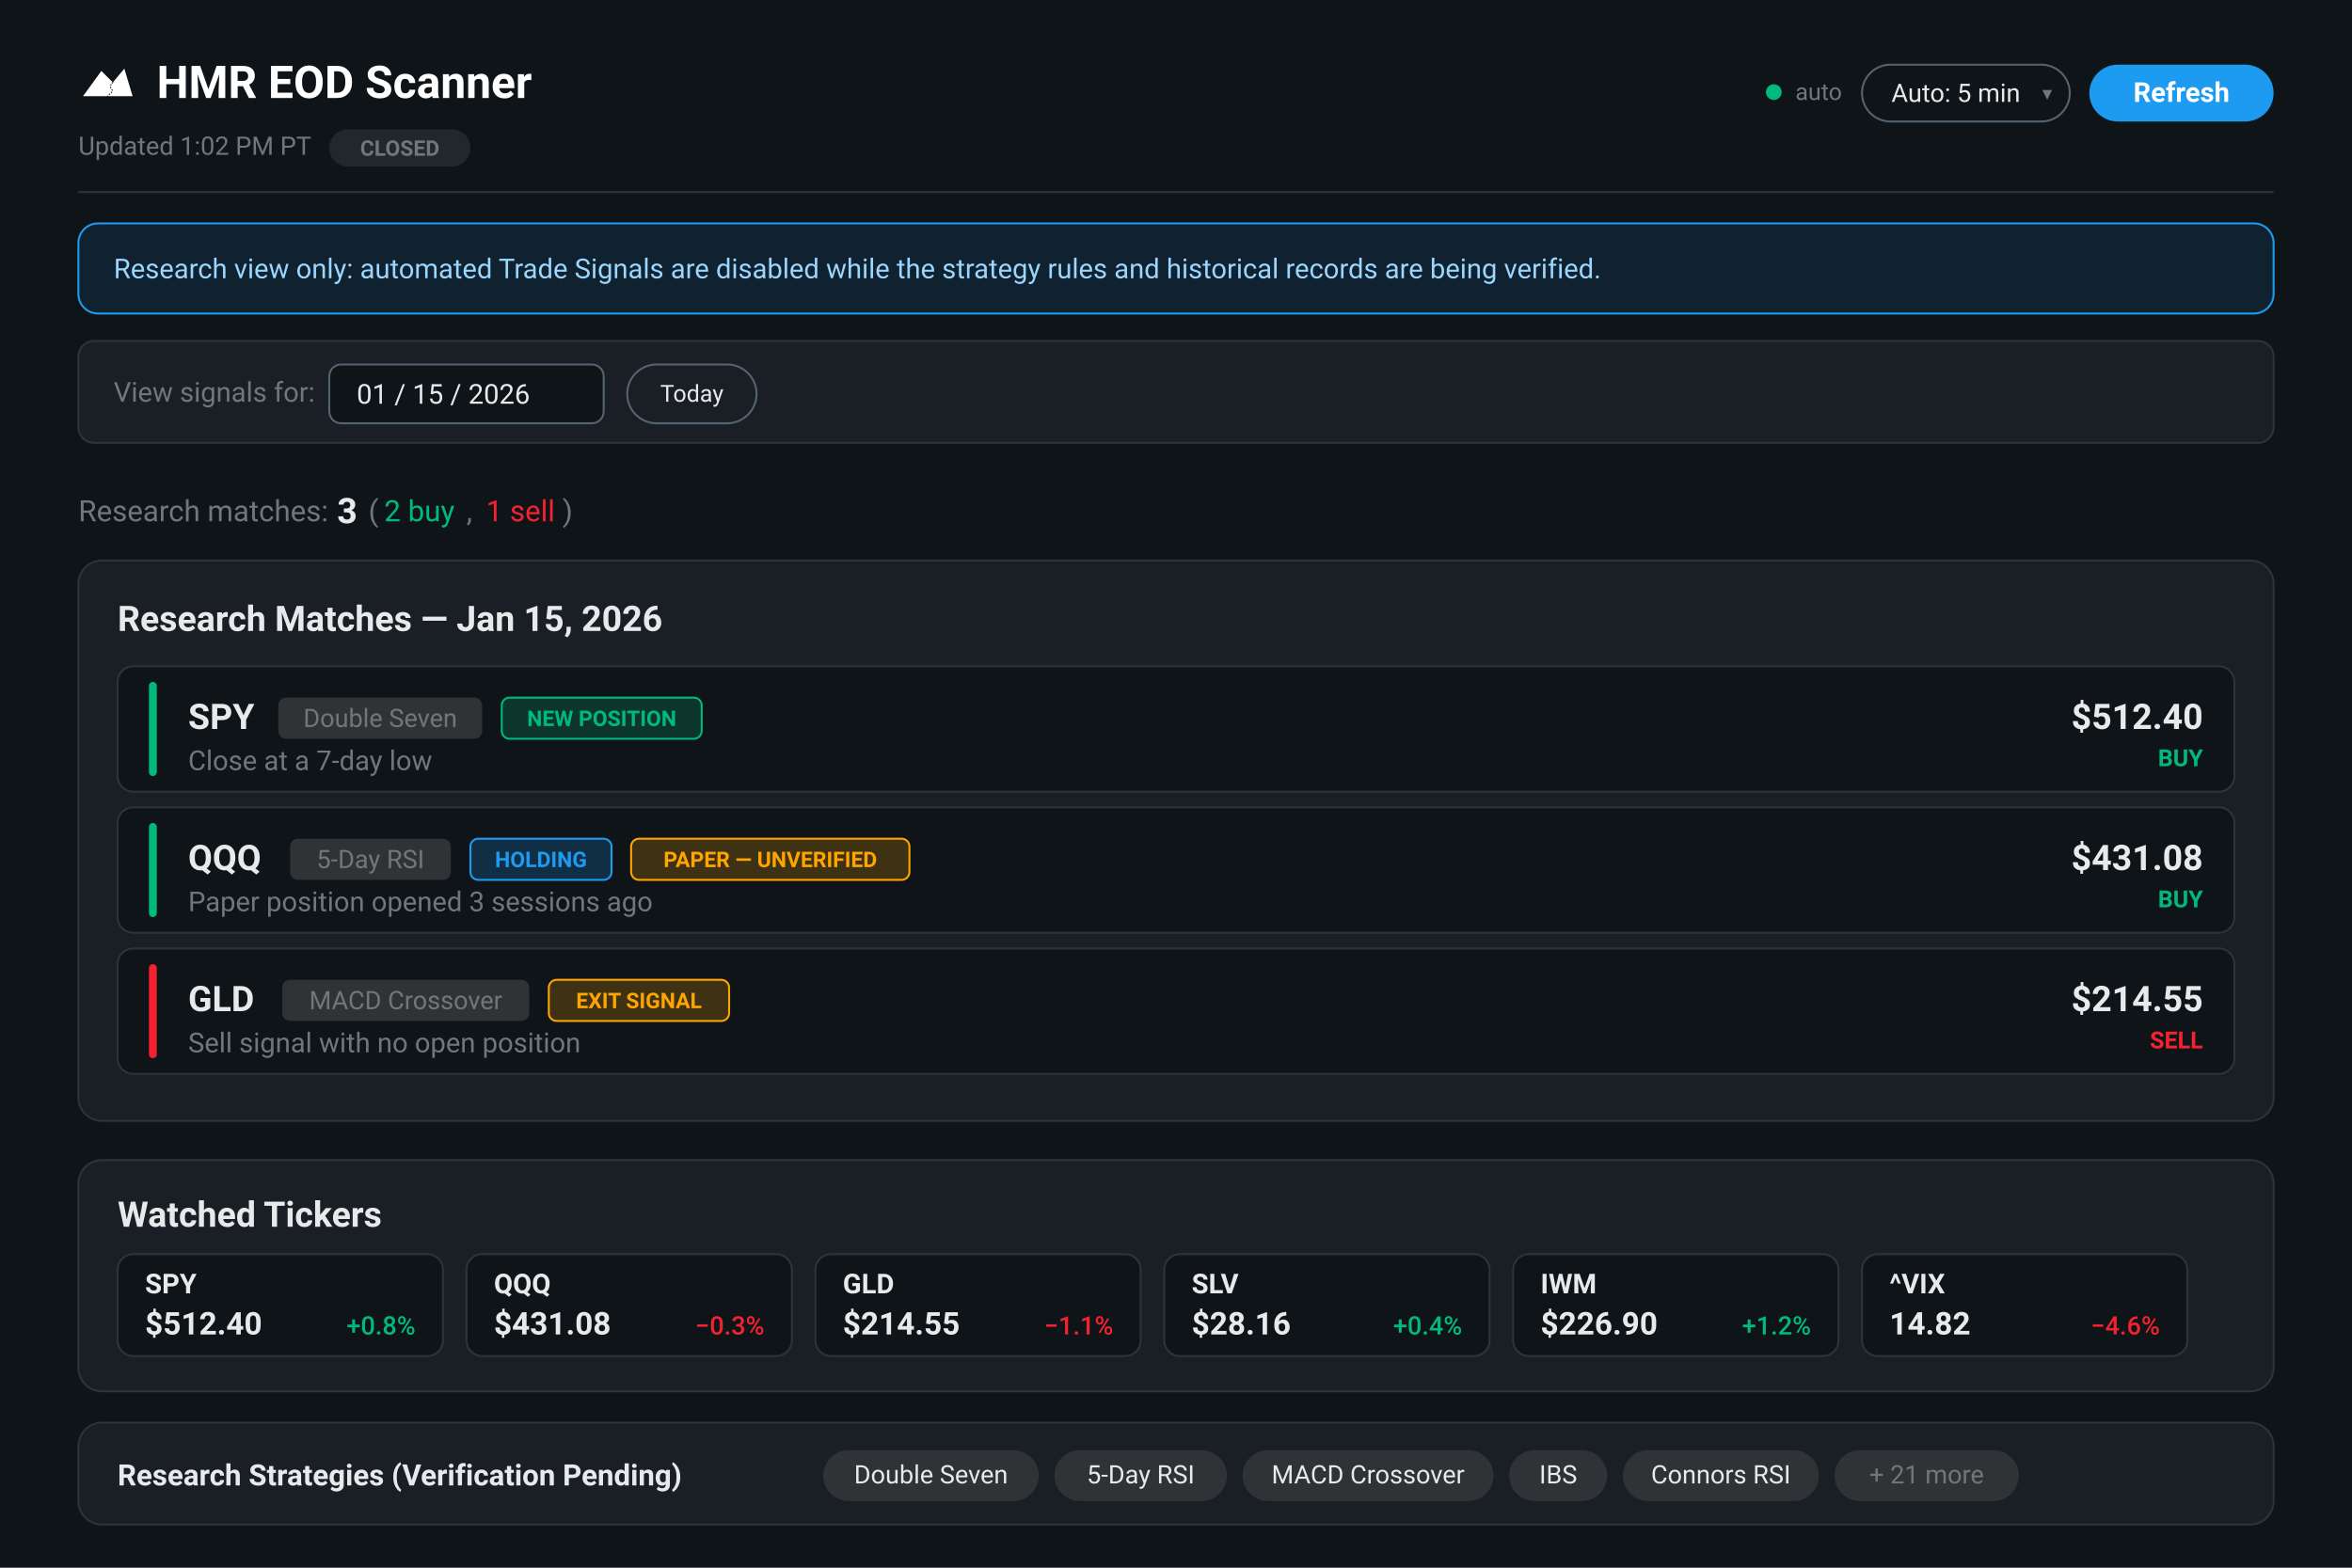
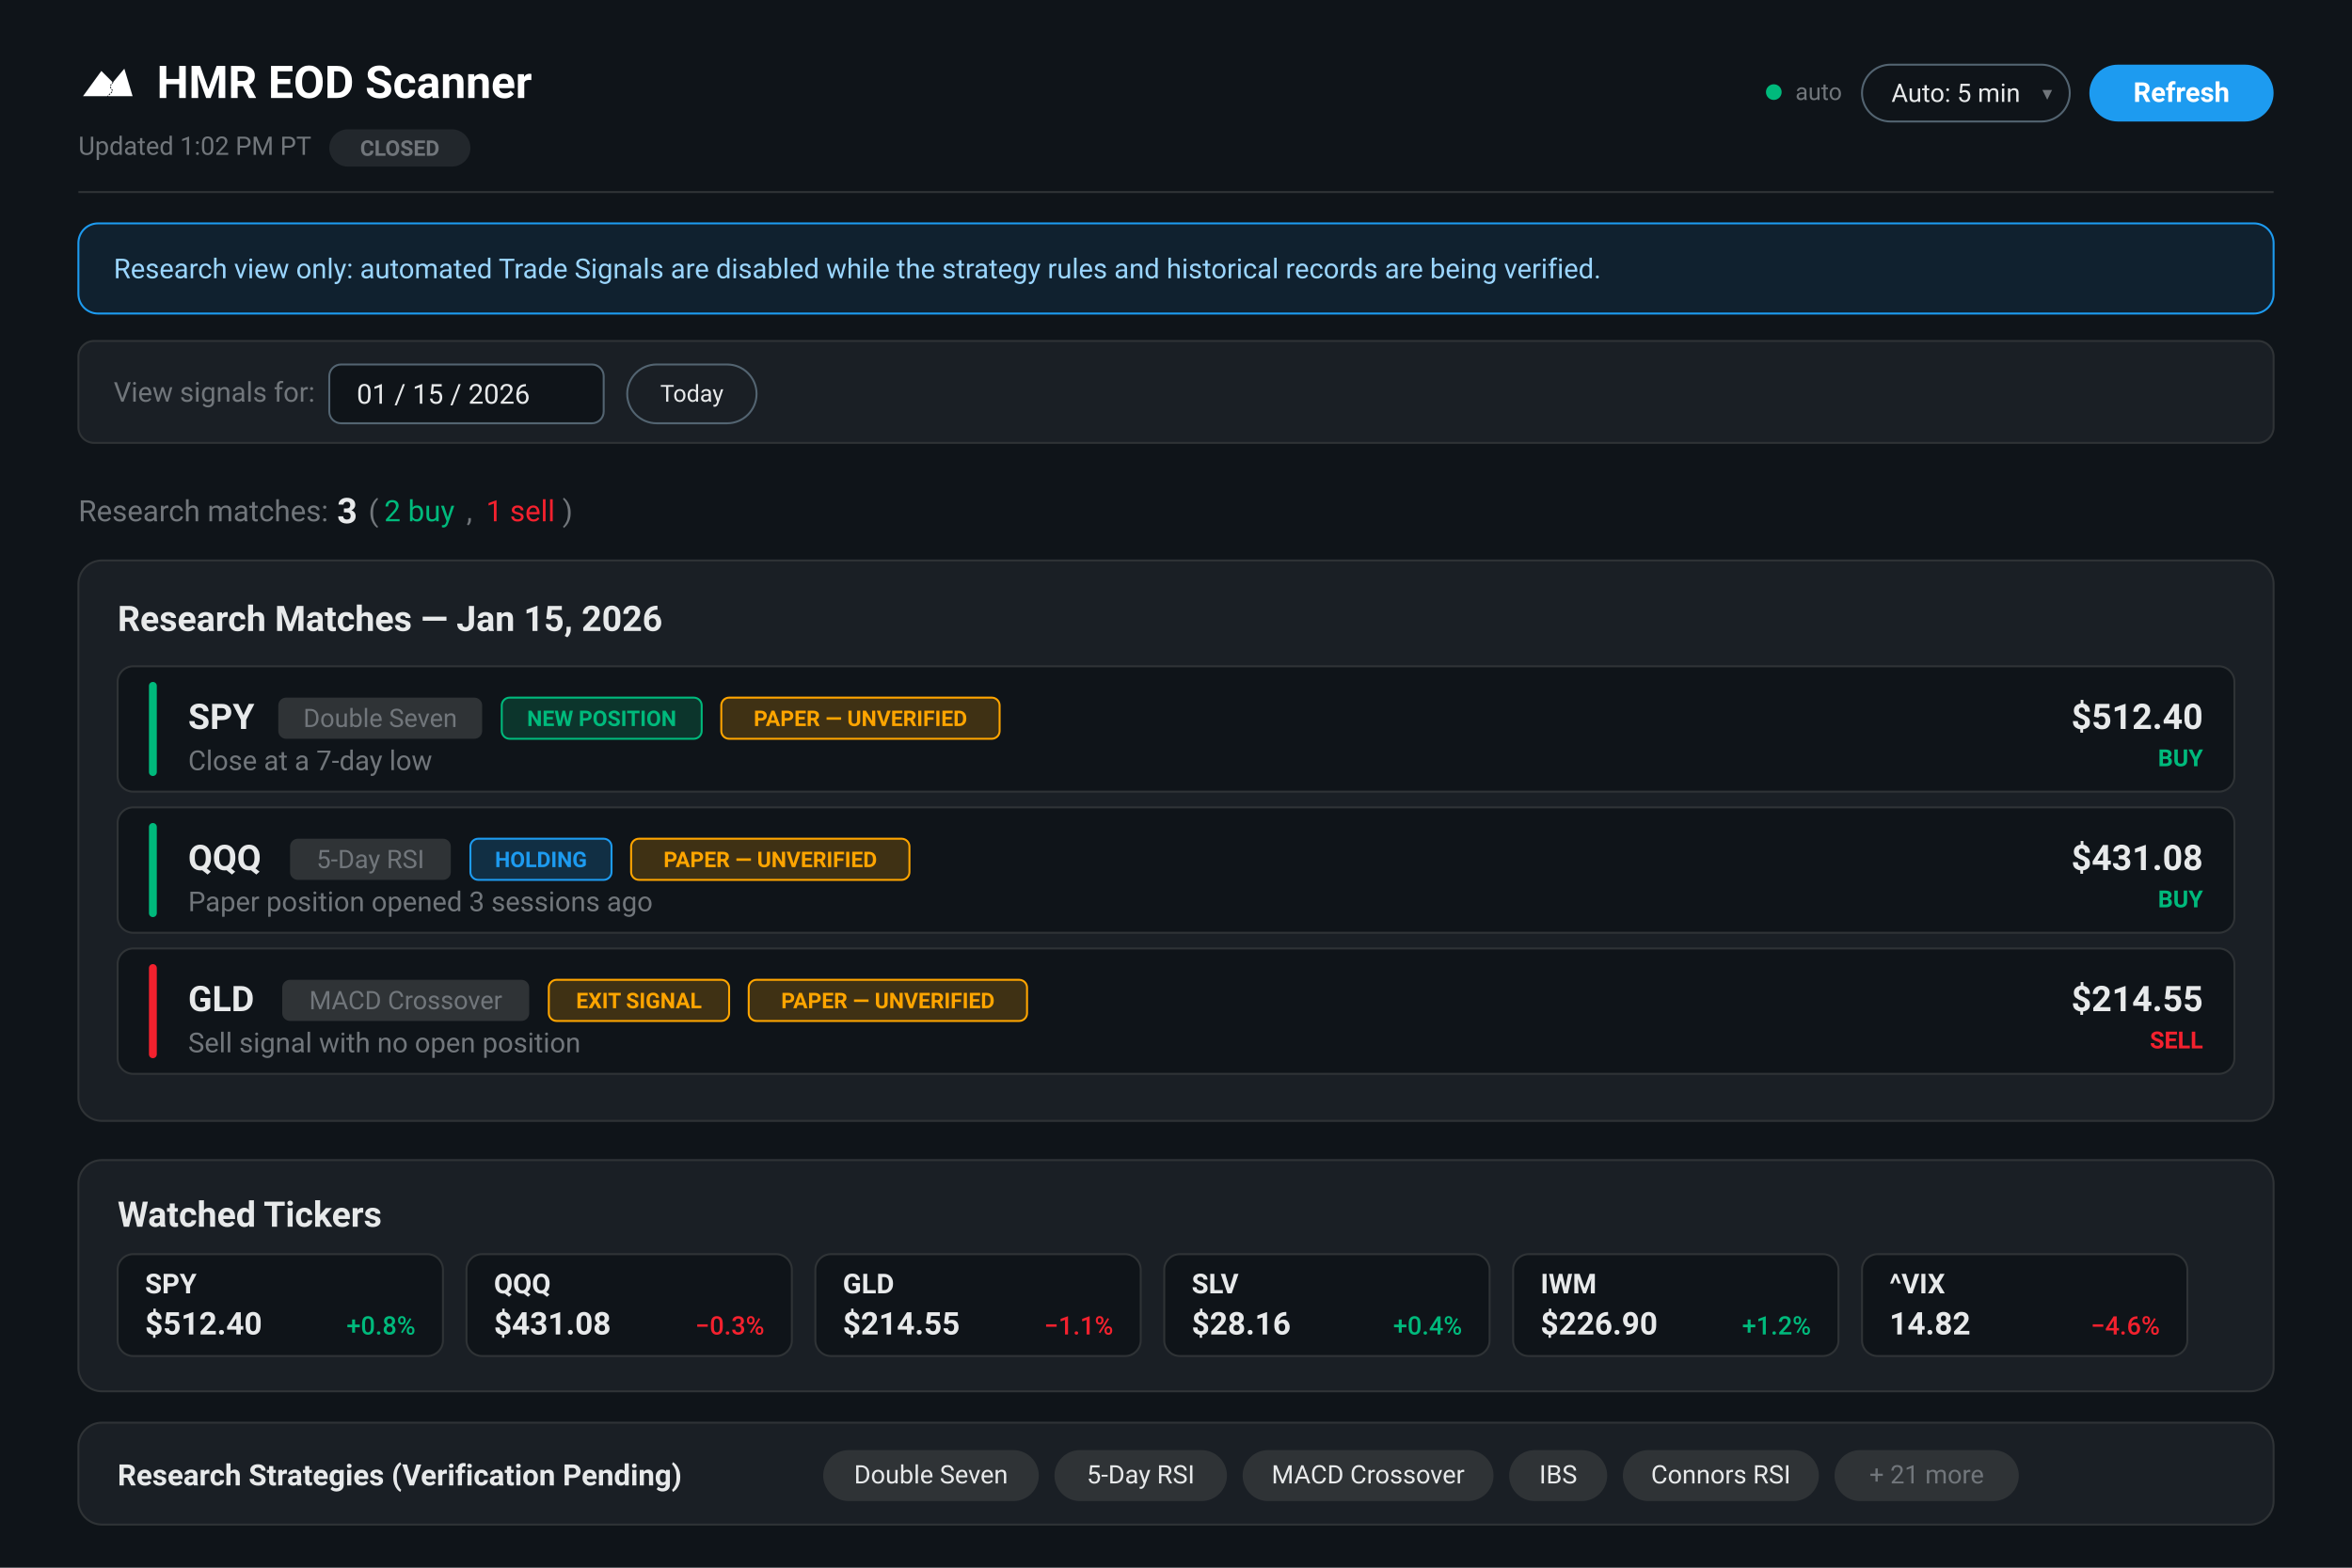
<svg xmlns="http://www.w3.org/2000/svg" viewBox="0 0 1200 800" font-family="-apple-system, BlinkMacSystemFont, 'Segoe UI', Roboto, sans-serif">
  <rect width="1200" height="800" fill="#0f1419" />
  <g>
    <svg x="40" y="28" width="30" height="30" viewBox="0 0 256 256">
      <path d="M20 180 L100 70 L150 120 L200 60 L236 180 Z" fill="white" />
      <path d="M150 120 C140 130 135 140 145 150 C155 160 135 170 128 180 C120 190 140 200 130 210 C120 220 128 230 128 240" stroke="#0f1419" stroke-width="4" stroke-linecap="round" stroke-dasharray="4 8" fill="none" />
    </svg>
    <text x="80" y="50" fill="#ffffff" font-size="23" font-weight="700">HMR EOD Scanner</text>
    <text x="40" y="79" fill="#71767b" font-size="13">Updated 1:02 PM PT</text>
    <rect x="168" y="66" width="72" height="19" rx="9.5" fill="rgba(113,118,123,0.2)" />
    <text x="204" y="79.5" fill="#71767b" font-size="11" font-weight="600" text-anchor="middle">CLOSED</text>
    <circle cx="905" cy="47" r="4" fill="#00ba7c" />
    <text x="916" y="51" fill="#71767b" font-size="12">auto</text>
    <rect x="950" y="33" width="106" height="29" rx="14.5" fill="none" stroke="#536471" />
    <text x="965" y="52" fill="#e7e9ea" font-size="13">Auto: 5 min</text>
    <text x="1042" y="51" fill="#71767b" font-size="10">▾</text>
    <rect x="1066" y="33" width="94" height="29" rx="14.5" fill="#1d9bf0" />
    <text x="1113" y="52" fill="#ffffff" font-size="14" font-weight="600" text-anchor="middle">Refresh</text>
    <line x1="40" y1="98" x2="1160" y2="98" stroke="#2f3336" />
  </g>
  <rect x="40" y="114" width="1120" height="46" rx="10" fill="rgba(29,155,240,0.10)" stroke="#1d9bf0" />
  <text x="58" y="142" fill="#9bd6ff" font-size="14">Research view only: automated Trade Signals are disabled while the strategy rules and historical records are being verified.</text>
  <rect x="40" y="174" width="1120" height="52" rx="8" fill="#1a1f25" stroke="#2f3336" />
  <text x="58" y="205" fill="#71767b" font-size="14">View signals for:</text>
  <rect x="168" y="186" width="140" height="30" rx="6" fill="#0f1419" stroke="#536471" />
  <text x="182" y="206" fill="#e7e9ea" font-size="14">01 / 15 / 2026</text>
  <rect x="320" y="186" width="66" height="30" rx="15" fill="none" stroke="#536471" />
  <text x="353" y="205" fill="#e7e9ea" font-size="12" text-anchor="middle">Today</text>
  <text x="40" y="266" fill="#71767b" font-size="15">Research matches:</text>
  <text x="172" y="267" fill="#e7e9ea" font-size="18" font-weight="700">3</text>
  <text x="188" y="266" fill="#71767b" font-size="15">(</text>
  <text x="196" y="266" fill="#00ba7c" font-size="15">2 buy</text>
  <text x="238" y="266" fill="#71767b" font-size="15">,</text>
  <text x="248" y="266" fill="#f4212e" font-size="15">1 sell</text>
  <text x="287" y="266" fill="#71767b" font-size="15">)</text>
  <rect x="40" y="286" width="1120" height="286" rx="12" fill="#1a1f25" stroke="#2f3336" />
  <text x="60" y="322" fill="#e7e9ea" font-size="18" font-weight="600">Research Matches — Jan 15, 2026</text>
  <rect x="60" y="340" width="1080" height="64" rx="8" fill="#0f1419" stroke="#2f3336" />
  <rect x="76" y="348" width="4" height="48" rx="2" fill="#00ba7c" />
  <text x="96" y="372" fill="#e7e9ea" font-size="18" font-weight="700">SPY</text>
  <rect x="142" y="356" width="104" height="21" rx="4" fill="#2f3336" />
  <text x="194" y="371" fill="#71767b" font-size="13" text-anchor="middle">Double Seven</text>
  <rect x="256" y="356" width="102" height="21" rx="4" fill="rgba(0,186,124,0.2)" stroke="#00ba7c" />
  <text x="307" y="370.5" fill="#00ba7c" font-size="11" font-weight="600" text-anchor="middle">NEW POSITION</text>
+   <rect x="368" y="356" width="142" height="21" rx="4" fill="rgba(255,165,0,0.2)" stroke="#ffa500" />
+   <text x="439" y="370.5" fill="#ffa500" font-size="11" font-weight="600" text-anchor="middle">PAPER — UNVERIFIED</text>
  <text x="96" y="393" fill="#71767b" font-size="14">Close at a 7-day low</text>
  <text x="1124" y="372" fill="#e7e9ea" font-size="18" font-weight="600" text-anchor="end">$512.40</text>
  <text x="1124" y="391" fill="#00ba7c" font-size="12" font-weight="600" text-anchor="end">BUY</text>
  <rect x="60" y="412" width="1080" height="64" rx="8" fill="#0f1419" stroke="#2f3336" />
  <rect x="76" y="420" width="4" height="48" rx="2" fill="#00ba7c" />
  <text x="96" y="444" fill="#e7e9ea" font-size="18" font-weight="700">QQQ</text>
  <rect x="148" y="428" width="82" height="21" rx="4" fill="#2f3336" />
  <text x="189" y="443" fill="#71767b" font-size="13" text-anchor="middle">5-Day RSI</text>
  <rect x="240" y="428" width="72" height="21" rx="4" fill="rgba(29,155,240,0.2)" stroke="#1d9bf0" />
  <text x="276" y="442.5" fill="#1d9bf0" font-size="11" font-weight="600" text-anchor="middle">HOLDING</text>
  <rect x="322" y="428" width="142" height="21" rx="4" fill="rgba(255,165,0,0.2)" stroke="#ffa500" />
  <text x="393" y="442.5" fill="#ffa500" font-size="11" font-weight="600" text-anchor="middle">PAPER — UNVERIFIED</text>
  <text x="96" y="465" fill="#71767b" font-size="14">Paper position opened 3 sessions ago</text>
  <text x="1124" y="444" fill="#e7e9ea" font-size="18" font-weight="600" text-anchor="end">$431.08</text>
  <text x="1124" y="463" fill="#00ba7c" font-size="12" font-weight="600" text-anchor="end">BUY</text>
  <rect x="60" y="484" width="1080" height="64" rx="8" fill="#0f1419" stroke="#2f3336" />
  <rect x="76" y="492" width="4" height="48" rx="2" fill="#f4212e" />
  <text x="96" y="516" fill="#e7e9ea" font-size="18" font-weight="700">GLD</text>
  <rect x="144" y="500" width="126" height="21" rx="4" fill="#2f3336" />
  <text x="207" y="515" fill="#71767b" font-size="13" text-anchor="middle">MACD Crossover</text>
  <rect x="280" y="500" width="92" height="21" rx="4" fill="rgba(255,165,0,0.2)" stroke="#ffa500" />
  <text x="326" y="514.5" fill="#ffa500" font-size="11" font-weight="600" text-anchor="middle">EXIT SIGNAL</text>
+   <rect x="382" y="500" width="142" height="21" rx="4" fill="rgba(255,165,0,0.2)" stroke="#ffa500" />
+   <text x="453" y="514.5" fill="#ffa500" font-size="11" font-weight="600" text-anchor="middle">PAPER — UNVERIFIED</text>
  <text x="96" y="537" fill="#71767b" font-size="14">Sell signal with no open position</text>
  <text x="1124" y="516" fill="#e7e9ea" font-size="18" font-weight="600" text-anchor="end">$214.55</text>
  <text x="1124" y="535" fill="#f4212e" font-size="12" font-weight="600" text-anchor="end">SELL</text>
  <rect x="40" y="592" width="1120" height="118" rx="12" fill="#1a1f25" stroke="#2f3336" />
  <text x="60" y="626" fill="#e7e9ea" font-size="18" font-weight="600">Watched Tickers</text>
  <g>
    <rect x="60" y="640" width="166" height="52" rx="8" fill="#0f1419" stroke="#2f3336" />
    <text x="74" y="660" fill="#e7e9ea" font-size="14" font-weight="700">SPY</text>
    <text x="74" y="681" fill="#e7e9ea" font-size="16" font-weight="600">$512.40</text>
    <text x="212" y="681" fill="#00ba7c" font-size="13" font-weight="500" text-anchor="end">+0.8%</text>
    <rect x="238" y="640" width="166" height="52" rx="8" fill="#0f1419" stroke="#2f3336" />
    <text x="252" y="660" fill="#e7e9ea" font-size="14" font-weight="700">QQQ</text>
    <text x="252" y="681" fill="#e7e9ea" font-size="16" font-weight="600">$431.08</text>
    <text x="390" y="681" fill="#f4212e" font-size="13" font-weight="500" text-anchor="end">−0.3%</text>
    <rect x="416" y="640" width="166" height="52" rx="8" fill="#0f1419" stroke="#2f3336" />
    <text x="430" y="660" fill="#e7e9ea" font-size="14" font-weight="700">GLD</text>
    <text x="430" y="681" fill="#e7e9ea" font-size="16" font-weight="600">$214.55</text>
    <text x="568" y="681" fill="#f4212e" font-size="13" font-weight="500" text-anchor="end">−1.1%</text>
    <rect x="594" y="640" width="166" height="52" rx="8" fill="#0f1419" stroke="#2f3336" />
    <text x="608" y="660" fill="#e7e9ea" font-size="14" font-weight="700">SLV</text>
    <text x="608" y="681" fill="#e7e9ea" font-size="16" font-weight="600">$28.16</text>
    <text x="746" y="681" fill="#00ba7c" font-size="13" font-weight="500" text-anchor="end">+0.4%</text>
    <rect x="772" y="640" width="166" height="52" rx="8" fill="#0f1419" stroke="#2f3336" />
    <text x="786" y="660" fill="#e7e9ea" font-size="14" font-weight="700">IWM</text>
    <text x="786" y="681" fill="#e7e9ea" font-size="16" font-weight="600">$226.90</text>
    <text x="924" y="681" fill="#00ba7c" font-size="13" font-weight="500" text-anchor="end">+1.2%</text>
    <rect x="950" y="640" width="166" height="52" rx="8" fill="#0f1419" stroke="#2f3336" />
    <text x="964" y="660" fill="#e7e9ea" font-size="14" font-weight="700">^VIX</text>
    <text x="964" y="681" fill="#e7e9ea" font-size="16" font-weight="600">14.82</text>
    <text x="1102" y="681" fill="#f4212e" font-size="13" font-weight="500" text-anchor="end">−4.6%</text>
  </g>
  <rect x="40" y="726" width="1120" height="52" rx="12" fill="#1a1f25" stroke="#2f3336" />
  <text x="60" y="758" fill="#e7e9ea" font-size="15" font-weight="600">Research Strategies (Verification Pending)</text>
  <g font-size="13" fill="#e7e9ea">
    <rect x="420" y="740" width="110" height="26" rx="13" fill="#2f3336" />
    <text x="475" y="757" text-anchor="middle">Double Seven</text>
    <rect x="538" y="740" width="88" height="26" rx="13" fill="#2f3336" />
    <text x="582" y="757" text-anchor="middle">5-Day RSI</text>
    <rect x="634" y="740" width="128" height="26" rx="13" fill="#2f3336" />
    <text x="698" y="757" text-anchor="middle">MACD Crossover</text>
    <rect x="770" y="740" width="50" height="26" rx="13" fill="#2f3336" />
    <text x="795" y="757" text-anchor="middle">IBS</text>
    <rect x="828" y="740" width="100" height="26" rx="13" fill="#2f3336" />
    <text x="878" y="757" text-anchor="middle">Connors RSI</text>
    <rect x="936" y="740" width="94" height="26" rx="13" fill="#2f3336" />
    <text x="983" y="757" fill="#71767b" text-anchor="middle">+ 21 more</text>
  </g>
</svg>
